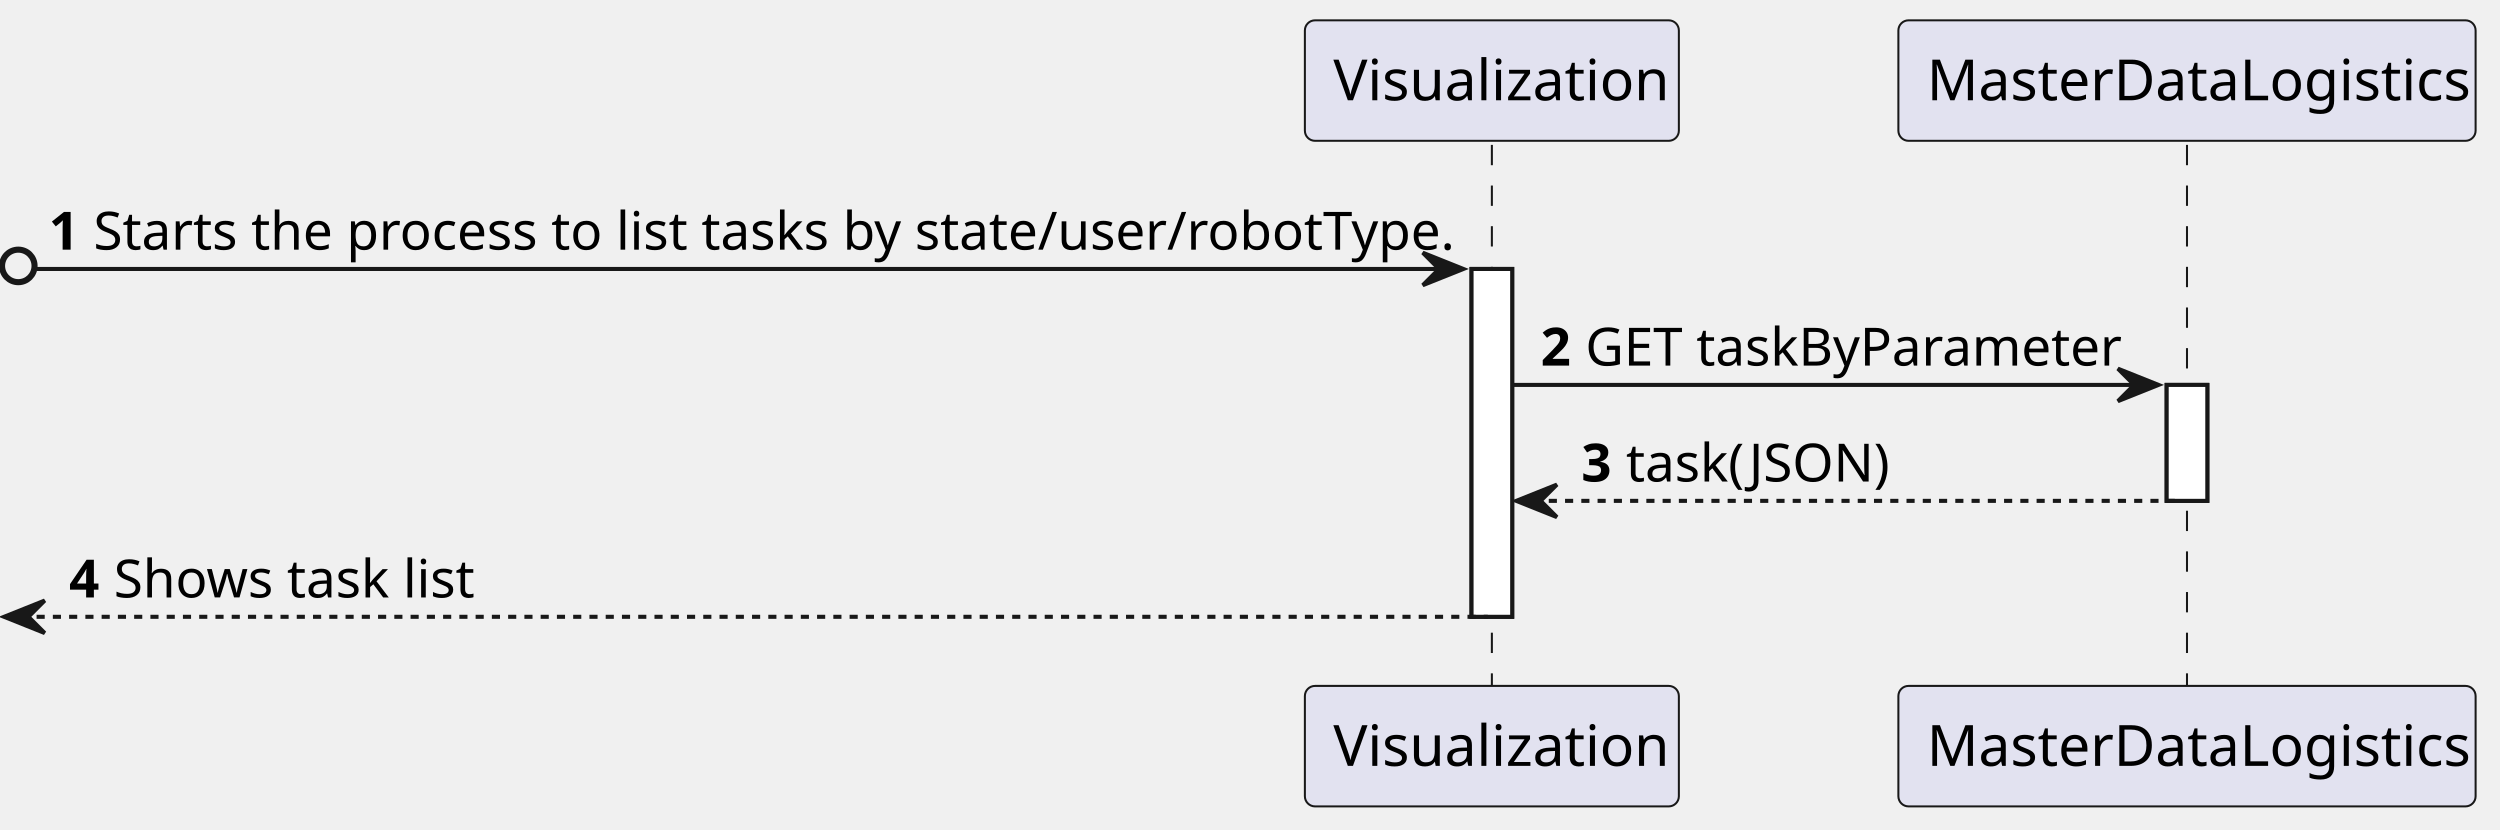
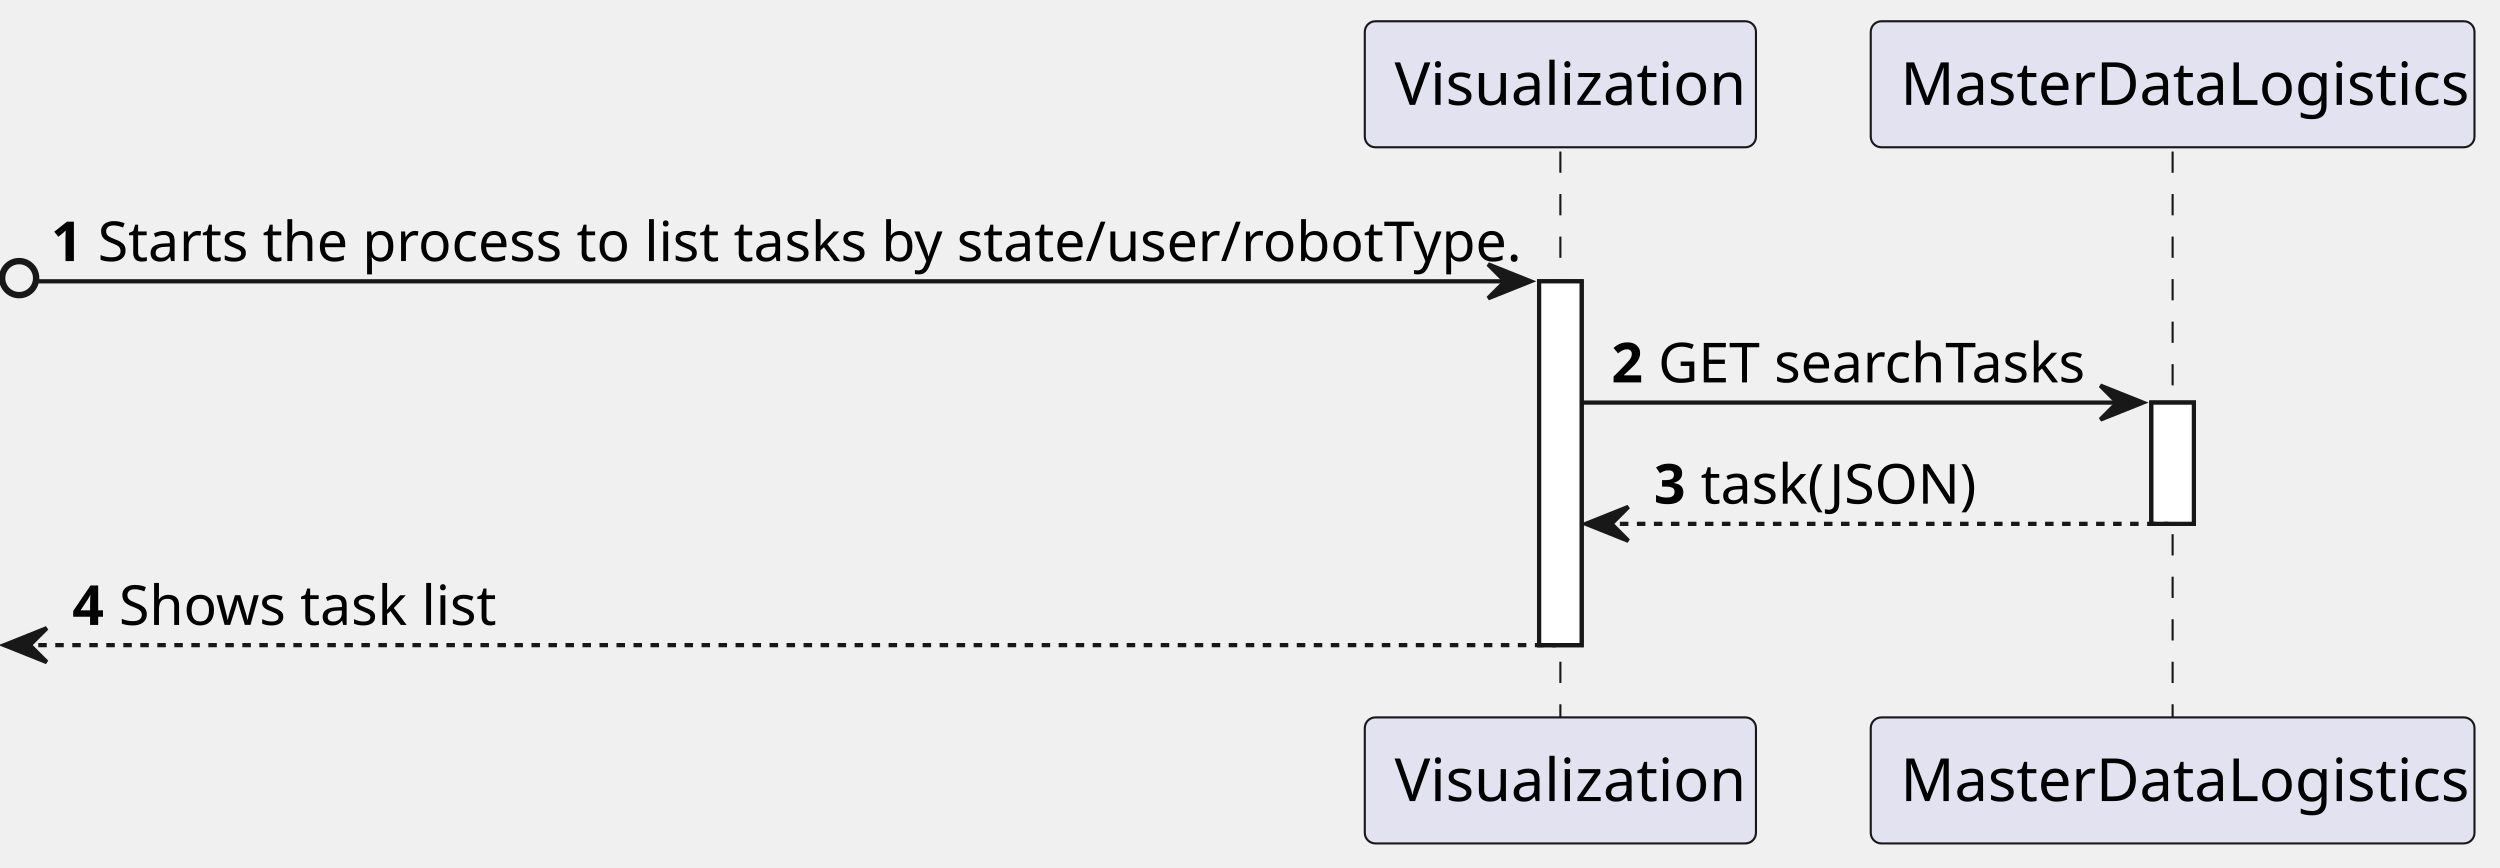
- <svg xmlns="http://www.w3.org/2000/svg" contentStyleType="text/css" height="204px" preserveAspectRatio="none" style="width:615px;height:204px;background:#FFFFFF;" version="1.1" viewBox="0 0 615 204" width="615px" zoomAndPan="magnify">
+ <svg xmlns="http://www.w3.org/2000/svg" contentStyleType="text/css" height="204px" preserveAspectRatio="none" style="width:588px;height:204px;background:#FFFFFF;" version="1.1" viewBox="0 0 588 204" width="588px" zoomAndPan="magnify">
  <defs />
  <g>
    <rect fill="#FFFFFF" height="85.57" style="stroke:#181818;stroke-width:1.0;" width="10" x="362" y="66.164" />
-     <rect fill="#FFFFFF" height="28.523" style="stroke:#181818;stroke-width:1.0;" width="10" x="533" y="94.688" />
+     <rect fill="#FFFFFF" height="28.523" style="stroke:#181818;stroke-width:1.0;" width="10" x="506" y="94.688" />
    <line style="stroke:#181818;stroke-width:0.5;stroke-dasharray:5.0,5.0;" x1="367" x2="367" y1="35.641" y2="169.734" />
-     <line style="stroke:#181818;stroke-width:0.5;stroke-dasharray:5.0,5.0;" x1="538" x2="538" y1="35.641" y2="169.734" />
+     <line style="stroke:#181818;stroke-width:0.5;stroke-dasharray:5.0,5.0;" x1="511" x2="511" y1="35.641" y2="169.734" />
    <rect fill="#E2E2F0" height="29.641" rx="2.5" ry="2.5" style="stroke:#181818;stroke-width:0.5;" width="92" x="321" y="5" />
    <text fill="#000000" font-family="sans-serif" font-size="14" lengthAdjust="spacing" textLength="78" x="328" y="24.674">Visualization</text>
    <rect fill="#E2E2F0" height="29.641" rx="2.5" ry="2.5" style="stroke:#181818;stroke-width:0.5;" width="92" x="321" y="168.734" />
    <text fill="#000000" font-family="sans-serif" font-size="14" lengthAdjust="spacing" textLength="78" x="328" y="188.408">Visualization</text>
-     <rect fill="#E2E2F0" height="29.641" rx="2.5" ry="2.5" style="stroke:#181818;stroke-width:0.5;" width="142" x="467" y="5" />
-     <text fill="#000000" font-family="sans-serif" font-size="14" lengthAdjust="spacing" textLength="128" x="474" y="24.674">MasterDataLogistics</text>
-     <rect fill="#E2E2F0" height="29.641" rx="2.5" ry="2.5" style="stroke:#181818;stroke-width:0.5;" width="142" x="467" y="168.734" />
-     <text fill="#000000" font-family="sans-serif" font-size="14" lengthAdjust="spacing" textLength="128" x="474" y="188.408">MasterDataLogistics</text>
+     <rect fill="#E2E2F0" height="29.641" rx="2.5" ry="2.5" style="stroke:#181818;stroke-width:0.5;" width="142" x="440" y="5" />
+     <text fill="#000000" font-family="sans-serif" font-size="14" lengthAdjust="spacing" textLength="128" x="447" y="24.674">MasterDataLogistics</text>
+     <rect fill="#E2E2F0" height="29.641" rx="2.5" ry="2.5" style="stroke:#181818;stroke-width:0.5;" width="142" x="440" y="168.734" />
+     <text fill="#000000" font-family="sans-serif" font-size="14" lengthAdjust="spacing" textLength="128" x="447" y="188.408">MasterDataLogistics</text>
    <rect fill="#FFFFFF" height="85.57" style="stroke:#181818;stroke-width:1.0;" width="10" x="362" y="66.164" />
-     <rect fill="#FFFFFF" height="28.523" style="stroke:#181818;stroke-width:1.0;" width="10" x="533" y="94.688" />
+     <rect fill="#FFFFFF" height="28.523" style="stroke:#181818;stroke-width:1.0;" width="10" x="506" y="94.688" />
    <ellipse cx="4.5" cy="65.414" fill="none" rx="4" ry="4" style="stroke:#181818;stroke-width:1.5;" />
    <polygon fill="#181818" points="350,62.164,360,66.164,350,70.164,354,66.164" style="stroke:#181818;stroke-width:1.0;" />
    <line style="stroke:#181818;stroke-width:1.0;" x1="9" x2="356" y1="66.164" y2="66.164" />
    <text fill="#000000" font-family="sans-serif" font-size="13" font-weight="bold" lengthAdjust="spacing" textLength="7" x="12" y="61.409">1</text>
    <text fill="#000000" font-family="sans-serif" font-size="13" lengthAdjust="spacing" textLength="324" x="23" y="61.409">Starts the process to list tasks by state/user/robotType.</text>
-     <polygon fill="#181818" points="521,90.688,531,94.688,521,98.688,525,94.688" style="stroke:#181818;stroke-width:1.0;" />
-     <line style="stroke:#181818;stroke-width:1.0;" x1="372" x2="527" y1="94.688" y2="94.688" />
+     <polygon fill="#181818" points="494,90.688,504,94.688,494,98.688,498,94.688" style="stroke:#181818;stroke-width:1.0;" />
+     <line style="stroke:#181818;stroke-width:1.0;" x1="372" x2="500" y1="94.688" y2="94.688" />
    <text fill="#000000" font-family="sans-serif" font-size="13" font-weight="bold" lengthAdjust="spacing" textLength="7" x="379" y="89.933">2</text>
-     <text fill="#000000" font-family="sans-serif" font-size="13" lengthAdjust="spacing" textLength="131" x="390" y="89.933">GET taskByParameter</text>
+     <text fill="#000000" font-family="sans-serif" font-size="13" lengthAdjust="spacing" textLength="104" x="390" y="89.933">GET searchTasks</text>
    <polygon fill="#181818" points="383,119.211,373,123.211,383,127.211,379,123.211" style="stroke:#181818;stroke-width:1.0;" />
-     <line style="stroke:#181818;stroke-width:1.0;stroke-dasharray:2.0,2.0;" x1="377" x2="537" y1="123.211" y2="123.211" />
+     <line style="stroke:#181818;stroke-width:1.0;stroke-dasharray:2.0,2.0;" x1="377" x2="510" y1="123.211" y2="123.211" />
    <text fill="#000000" font-family="sans-serif" font-size="13" font-weight="bold" lengthAdjust="spacing" textLength="7" x="389" y="118.456">3</text>
    <text fill="#000000" font-family="sans-serif" font-size="13" lengthAdjust="spacing" textLength="67" x="400" y="118.456">task(JSON)</text>
    <polygon fill="#181818" points="11,147.734,1,151.734,11,155.734,7,151.734" style="stroke:#181818;stroke-width:1.0;" />
    <line style="stroke:#181818;stroke-width:1.0;stroke-dasharray:2.0,2.0;" x1="5" x2="366" y1="151.734" y2="151.734" />
    <text fill="#000000" font-family="sans-serif" font-size="13" font-weight="bold" lengthAdjust="spacing" textLength="7" x="17" y="146.98">4</text>
    <text fill="#000000" font-family="sans-serif" font-size="13" lengthAdjust="spacing" textLength="89" x="28" y="146.98">Shows task list</text>
  </g>
</svg>
